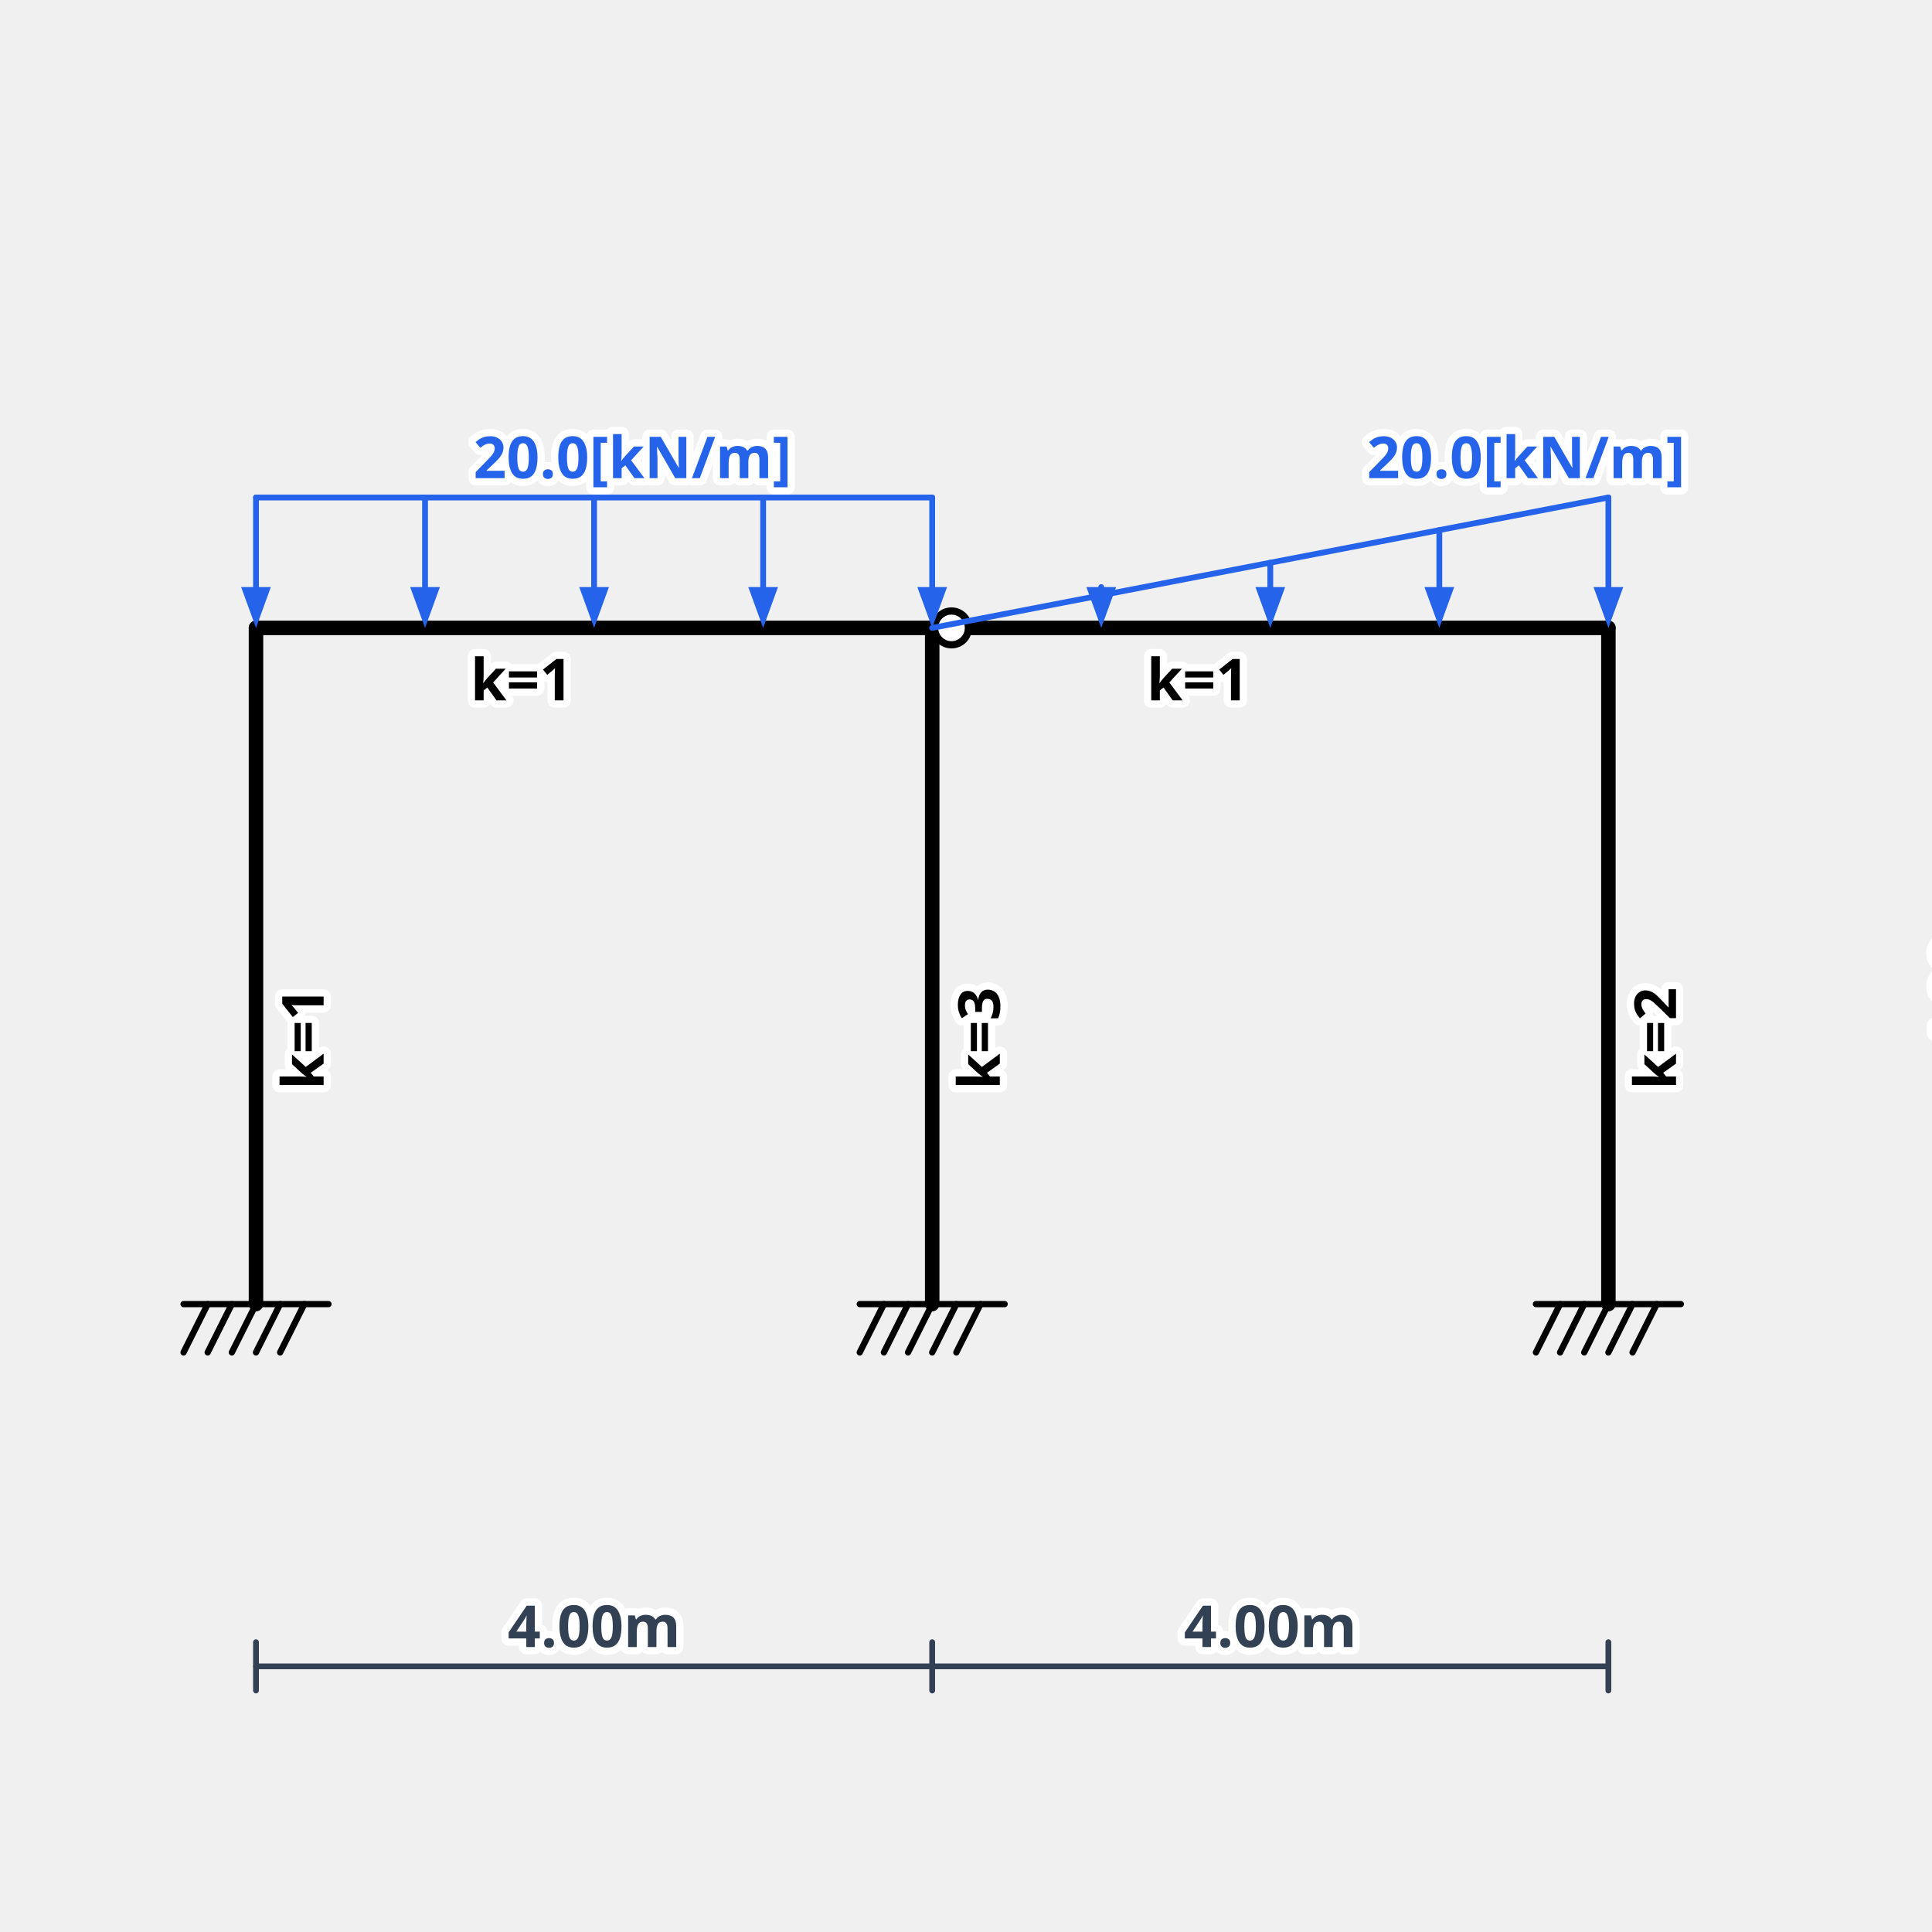
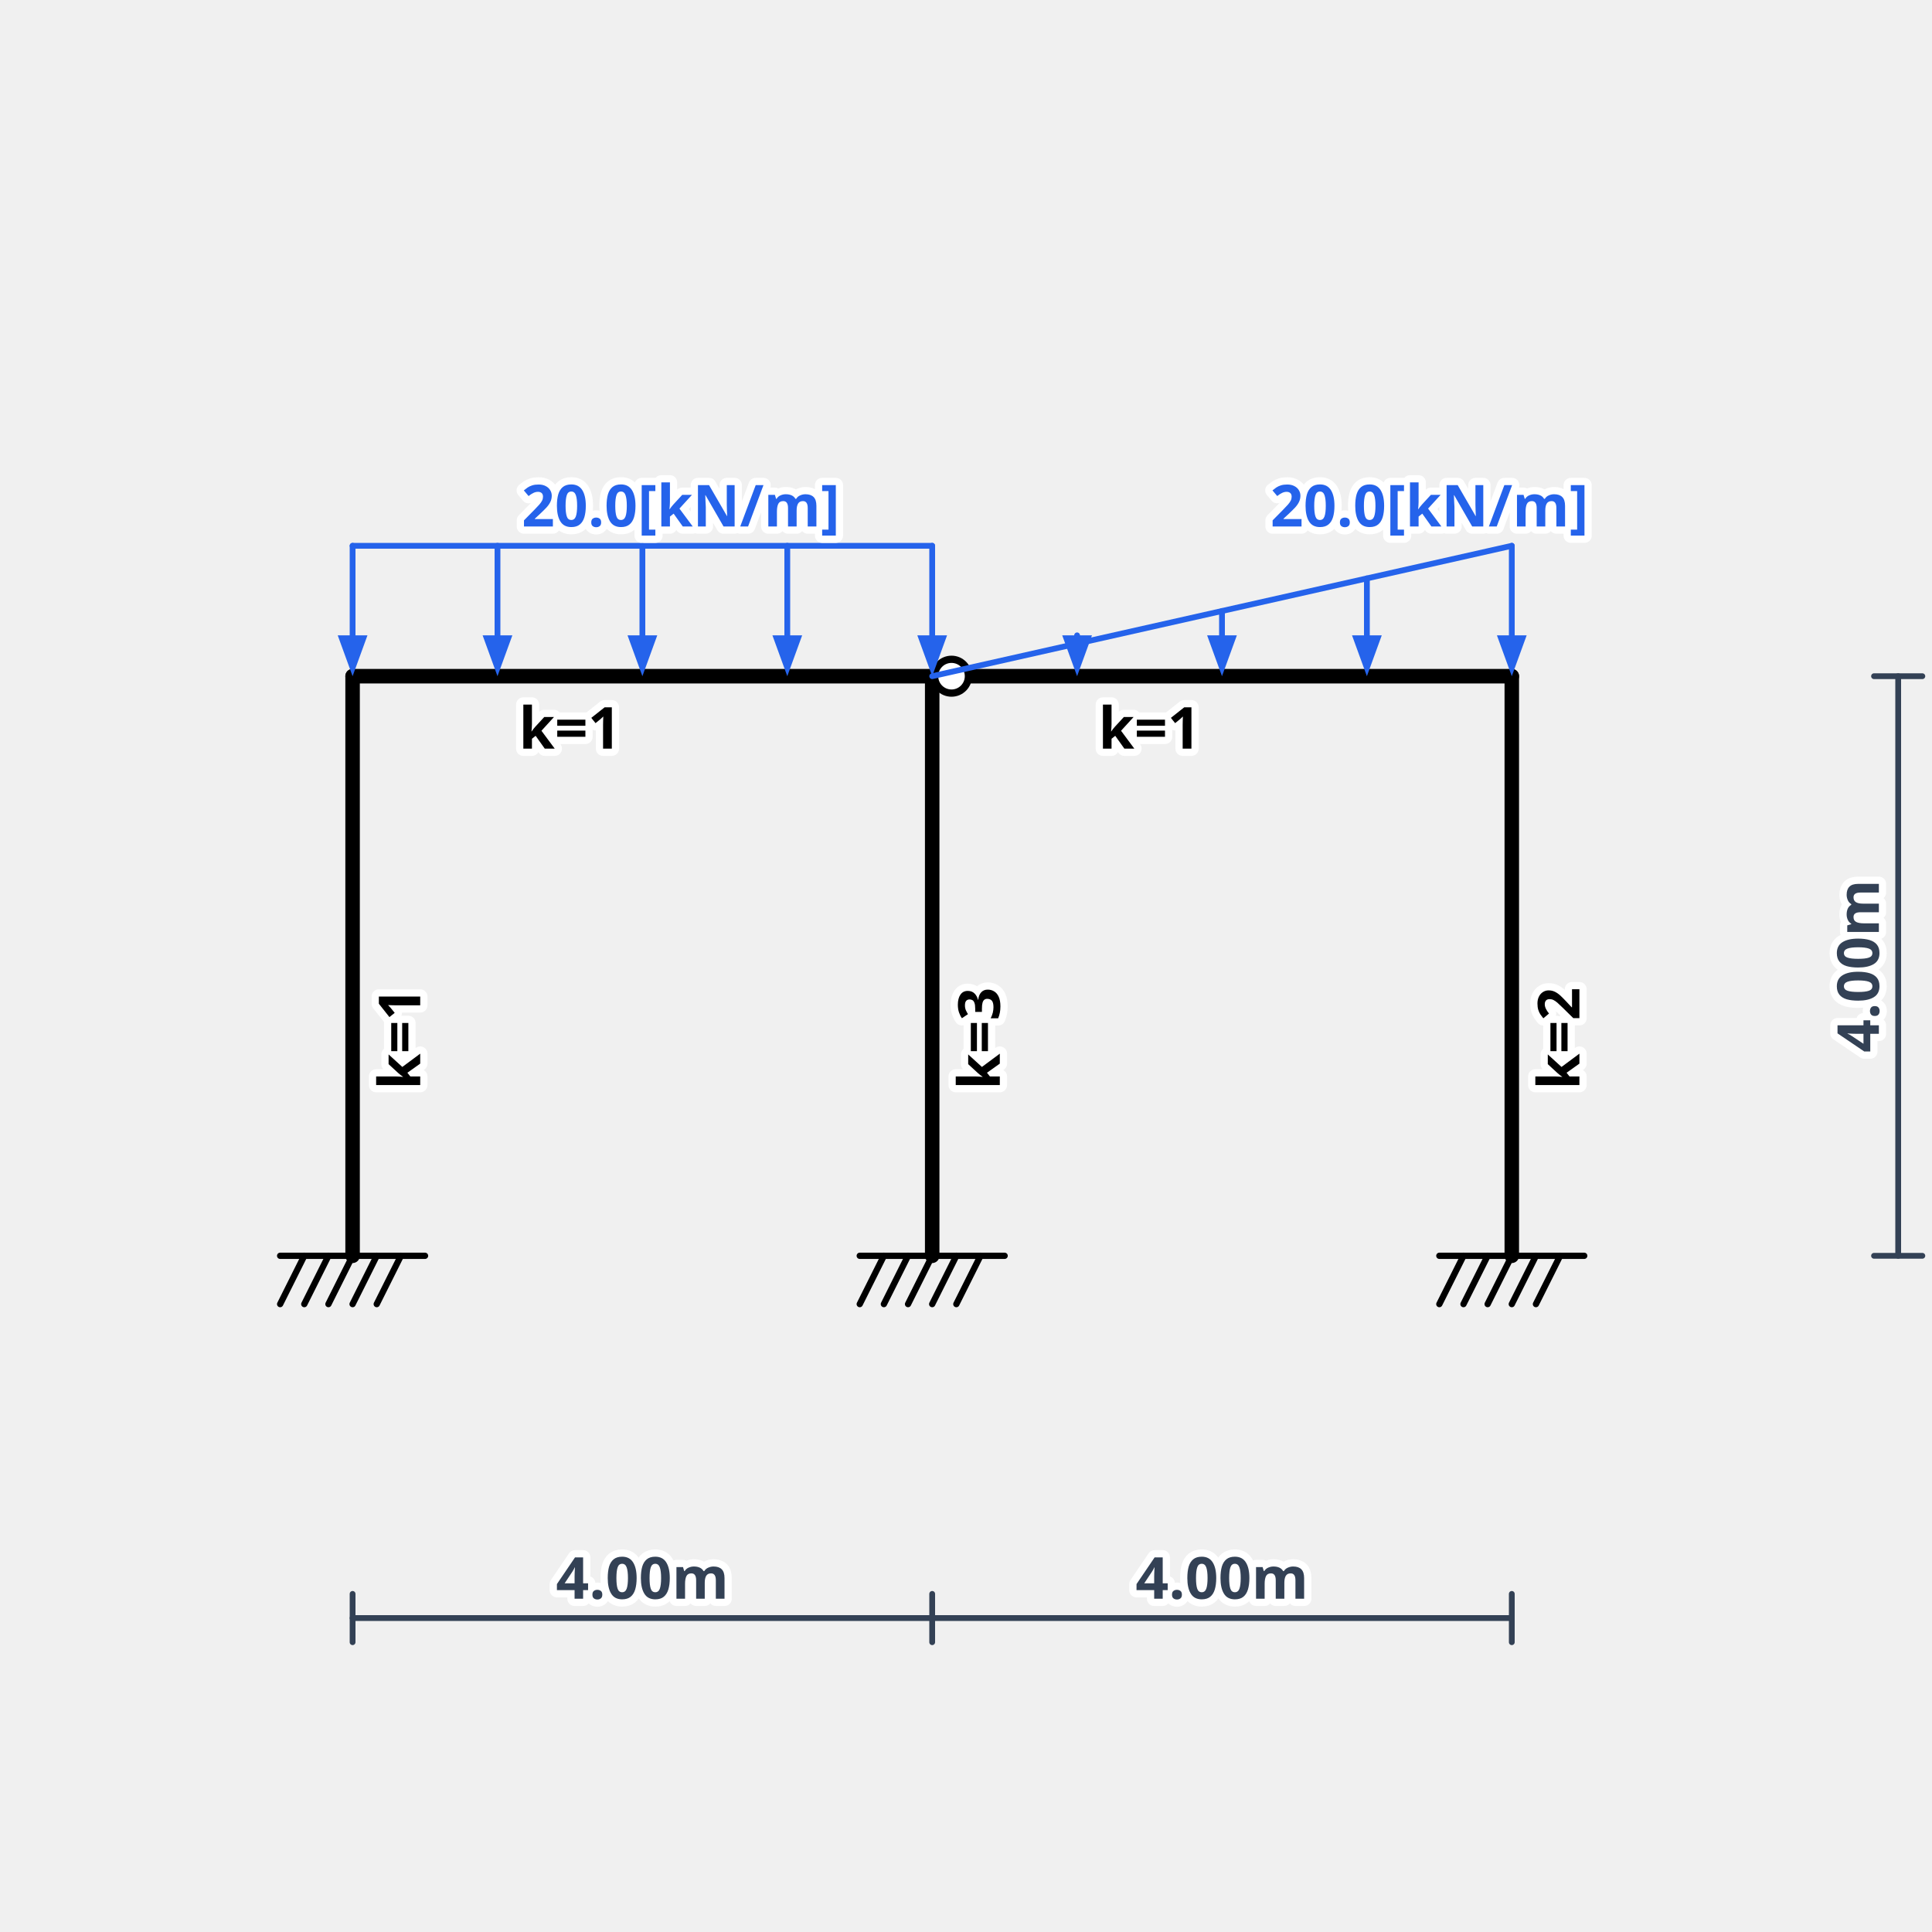
<svg xmlns="http://www.w3.org/2000/svg" width="400px" height="400px" viewBox="0 0 400 400" version="1.1" style="background:#ffffff; border:1px solid #cbd5e1; border-radius:4px; cursor:grab; overflow:hidden;">
  <g class="zoom-pan-group" transform="translate(0,0) scale(1)">
-     <line x1="53" y1="340" x2="53" y2="350" stroke="#334155" stroke-width="1.2" stroke-linecap="round" />
-     <line x1="53" y1="345" x2="193" y2="345" stroke="#334155" stroke-width="1.2" stroke-linecap="round" />
-     <line x1="193" y1="340" x2="193" y2="350" stroke="#334155" stroke-width="1.2" stroke-linecap="round" />
+     <line x1="73" y1="330" x2="73" y2="340" stroke="#334155" stroke-width="1.2" stroke-linecap="round" />
+     <line x1="73" y1="335" x2="193" y2="335" stroke="#334155" stroke-width="1.2" stroke-linecap="round" />
+     <line x1="193" y1="330" x2="193" y2="340" stroke="#334155" stroke-width="1.2" stroke-linecap="round" />
    <g class="text-label" data-text-role="composite">
-       <text class="text-stroke" x="123" y="341" font-family="'Segoe UI', Meiryo, sans-serif" font-size="12" font-weight="bold" text-anchor="middle" xml:space="preserve" stroke="#ffffff" stroke-width="3" stroke-linejoin="round" fill="none">4.00m</text>
-       <text class="text-fill" x="123" y="341" font-family="'Segoe UI', Meiryo, sans-serif" font-size="12" font-weight="bold" text-anchor="middle" xml:space="preserve" fill="#334155">4.00m</text>
+       <text class="text-stroke" x="133" y="331" font-family="'Segoe UI', Meiryo, sans-serif" font-size="12" font-weight="bold" text-anchor="middle" xml:space="preserve" stroke="#ffffff" stroke-width="3" stroke-linejoin="round" fill="none">4.00m</text>
+       <text class="text-fill" x="133" y="331" font-family="'Segoe UI', Meiryo, sans-serif" font-size="12" font-weight="bold" text-anchor="middle" xml:space="preserve" fill="#334155">4.00m</text>
    </g>
-     <line x1="193" y1="345" x2="333" y2="345" stroke="#334155" stroke-width="1.2" stroke-linecap="round" />
-     <line x1="333" y1="340" x2="333" y2="350" stroke="#334155" stroke-width="1.2" stroke-linecap="round" />
+     <line x1="193" y1="335" x2="313" y2="335" stroke="#334155" stroke-width="1.2" stroke-linecap="round" />
+     <line x1="313" y1="330" x2="313" y2="340" stroke="#334155" stroke-width="1.2" stroke-linecap="round" />
    <g class="text-label" data-text-role="composite">
-       <text class="text-stroke" x="263" y="341" font-family="'Segoe UI', Meiryo, sans-serif" font-size="12" font-weight="bold" text-anchor="middle" xml:space="preserve" stroke="#ffffff" stroke-width="3" stroke-linejoin="round" fill="none">4.00m</text>
-       <text class="text-fill" x="263" y="341" font-family="'Segoe UI', Meiryo, sans-serif" font-size="12" font-weight="bold" text-anchor="middle" xml:space="preserve" fill="#334155">4.00m</text>
+       <text class="text-stroke" x="253" y="331" font-family="'Segoe UI', Meiryo, sans-serif" font-size="12" font-weight="bold" text-anchor="middle" xml:space="preserve" stroke="#ffffff" stroke-width="3" stroke-linejoin="round" fill="none">4.00m</text>
+       <text class="text-fill" x="253" y="331" font-family="'Segoe UI', Meiryo, sans-serif" font-size="12" font-weight="bold" text-anchor="middle" xml:space="preserve" fill="#334155">4.00m</text>
    </g>
-     <line x1="408" y1="130" x2="418" y2="130" stroke="#334155" stroke-width="1.2" stroke-linecap="round" />
-     <line x1="413" y1="130" x2="413" y2="270" stroke="#334155" stroke-width="1.2" stroke-linecap="round" />
-     <line x1="408" y1="270" x2="418" y2="270" stroke="#334155" stroke-width="1.2" stroke-linecap="round" />
+     <line x1="388" y1="140" x2="398" y2="140" stroke="#334155" stroke-width="1.2" stroke-linecap="round" />
+     <line x1="393" y1="140" x2="393" y2="260" stroke="#334155" stroke-width="1.2" stroke-linecap="round" />
+     <line x1="388" y1="260" x2="398" y2="260" stroke="#334155" stroke-width="1.2" stroke-linecap="round" />
    <g class="text-label" data-text-role="composite">
-       <text class="text-stroke" x="409" y="200" font-family="'Segoe UI', Meiryo, sans-serif" font-size="12" font-weight="bold" transform="rotate(-90 409, 200)" text-anchor="middle" xml:space="preserve" stroke="#ffffff" stroke-width="3" stroke-linejoin="round" fill="none">4.00m</text>
-       <text class="text-fill" x="409" y="200" font-family="'Segoe UI', Meiryo, sans-serif" font-size="12" font-weight="bold" transform="rotate(-90 409, 200)" text-anchor="middle" xml:space="preserve" fill="#334155">4.00m</text>
+       <text class="text-stroke" x="389" y="200" font-family="'Segoe UI', Meiryo, sans-serif" font-size="12" font-weight="bold" transform="rotate(-90 389, 200)" text-anchor="middle" xml:space="preserve" stroke="#ffffff" stroke-width="3" stroke-linejoin="round" fill="none">4.00m</text>
+       <text class="text-fill" x="389" y="200" font-family="'Segoe UI', Meiryo, sans-serif" font-size="12" font-weight="bold" transform="rotate(-90 389, 200)" text-anchor="middle" xml:space="preserve" fill="#334155">4.00m</text>
    </g>
-     <g transform="translate(53, 270) rotate(-360.00)">
+     <g transform="translate(73, 260) rotate(-360.00)">
      <line x1="-15" y1="0" x2="15" y2="0" stroke="#000000" stroke-width="1.3" stroke-linecap="round" />
      <line x1="-15" y1="10" x2="-10" y2="0" stroke="#000000" stroke-width="1.3" stroke-linecap="round" />
      <line x1="-10" y1="10" x2="-5" y2="0" stroke="#000000" stroke-width="1.3" stroke-linecap="round" />
      <line x1="-5" y1="10" x2="0" y2="0" stroke="#000000" stroke-width="1.3" stroke-linecap="round" />
      <line x1="0" y1="10" x2="5" y2="0" stroke="#000000" stroke-width="1.3" stroke-linecap="round" />
      <line x1="5" y1="10" x2="10" y2="0" stroke="#000000" stroke-width="1.3" stroke-linecap="round" />
    </g>
-     <g transform="translate(193, 270) rotate(-360.00)">
+     <g transform="translate(193, 260) rotate(-360.00)">
      <line x1="-15" y1="0" x2="15" y2="0" stroke="#000000" stroke-width="1.3" stroke-linecap="round" />
      <line x1="-15" y1="10" x2="-10" y2="0" stroke="#000000" stroke-width="1.3" stroke-linecap="round" />
      <line x1="-10" y1="10" x2="-5" y2="0" stroke="#000000" stroke-width="1.3" stroke-linecap="round" />
      <line x1="-5" y1="10" x2="0" y2="0" stroke="#000000" stroke-width="1.3" stroke-linecap="round" />
      <line x1="0" y1="10" x2="5" y2="0" stroke="#000000" stroke-width="1.3" stroke-linecap="round" />
      <line x1="5" y1="10" x2="10" y2="0" stroke="#000000" stroke-width="1.3" stroke-linecap="round" />
    </g>
-     <g transform="translate(333, 270) rotate(-360.00)">
+     <g transform="translate(313, 260) rotate(-360.00)">
      <line x1="-15" y1="0" x2="15" y2="0" stroke="#000000" stroke-width="1.3" stroke-linecap="round" />
      <line x1="-15" y1="10" x2="-10" y2="0" stroke="#000000" stroke-width="1.3" stroke-linecap="round" />
      <line x1="-10" y1="10" x2="-5" y2="0" stroke="#000000" stroke-width="1.3" stroke-linecap="round" />
      <line x1="-5" y1="10" x2="0" y2="0" stroke="#000000" stroke-width="1.3" stroke-linecap="round" />
      <line x1="0" y1="10" x2="5" y2="0" stroke="#000000" stroke-width="1.3" stroke-linecap="round" />
      <line x1="5" y1="10" x2="10" y2="0" stroke="#000000" stroke-width="1.3" stroke-linecap="round" />
    </g>
-     <line x1="53" y1="270" x2="53" y2="130" stroke="#000000" stroke-width="3" stroke-linecap="round" />
+     <line x1="73" y1="260" x2="73" y2="140" stroke="#000000" stroke-width="3" stroke-linecap="round" />
    <g class="text-label" data-text-role="composite">
-       <text class="text-stroke" x="67" y="215" font-family="'Segoe UI', Meiryo, sans-serif" font-size="12" font-weight="bold" transform="rotate(-90 67, 215)" text-anchor="middle" xml:space="preserve" stroke="#ffffff" stroke-width="3" stroke-linejoin="round" fill="none">k=1</text>
-       <text class="text-fill" x="67" y="215" font-family="'Segoe UI', Meiryo, sans-serif" font-size="12" font-weight="bold" transform="rotate(-90 67, 215)" text-anchor="middle" xml:space="preserve" fill="#000000">k=1</text>
+       <text class="text-stroke" x="87" y="215" font-family="'Segoe UI', Meiryo, sans-serif" font-size="12" font-weight="bold" transform="rotate(-90 87, 215)" text-anchor="middle" xml:space="preserve" stroke="#ffffff" stroke-width="3" stroke-linejoin="round" fill="none">k=1</text>
+       <text class="text-fill" x="87" y="215" font-family="'Segoe UI', Meiryo, sans-serif" font-size="12" font-weight="bold" transform="rotate(-90 87, 215)" text-anchor="middle" xml:space="preserve" fill="#000000">k=1</text>
    </g>
-     <line x1="53" y1="130" x2="193" y2="130" stroke="#000000" stroke-width="3" stroke-linecap="round" />
+     <line x1="73" y1="140" x2="193" y2="140" stroke="#000000" stroke-width="3" stroke-linecap="round" />
    <g class="text-label" data-text-role="composite">
-       <text class="text-stroke" x="108" y="145" font-family="'Segoe UI', Meiryo, sans-serif" font-size="12" font-weight="bold" transform="rotate(0 108, 145)" text-anchor="middle" xml:space="preserve" stroke="#ffffff" stroke-width="3" stroke-linejoin="round" fill="none">k=1</text>
-       <text class="text-fill" x="108" y="145" font-family="'Segoe UI', Meiryo, sans-serif" font-size="12" font-weight="bold" transform="rotate(0 108, 145)" text-anchor="middle" xml:space="preserve" fill="#000000">k=1</text>
+       <text class="text-stroke" x="118" y="155" font-family="'Segoe UI', Meiryo, sans-serif" font-size="12" font-weight="bold" transform="rotate(0 118, 155)" text-anchor="middle" xml:space="preserve" stroke="#ffffff" stroke-width="3" stroke-linejoin="round" fill="none">k=1</text>
+       <text class="text-fill" x="118" y="155" font-family="'Segoe UI', Meiryo, sans-serif" font-size="12" font-weight="bold" transform="rotate(0 118, 155)" text-anchor="middle" xml:space="preserve" fill="#000000">k=1</text>
    </g>
-     <line x1="193" y1="130" x2="193" y2="270" stroke="#000000" stroke-width="3" stroke-linecap="round" />
+     <line x1="193" y1="260" x2="193" y2="140" stroke="#000000" stroke-width="3" stroke-linecap="round" />
    <g class="text-label" data-text-role="composite">
      <text class="text-stroke" x="207" y="215" font-family="'Segoe UI', Meiryo, sans-serif" font-size="12" font-weight="bold" transform="rotate(-90 207, 215)" text-anchor="middle" xml:space="preserve" stroke="#ffffff" stroke-width="3" stroke-linejoin="round" fill="none">k=3</text>
      <text class="text-fill" x="207" y="215" font-family="'Segoe UI', Meiryo, sans-serif" font-size="12" font-weight="bold" transform="rotate(-90 207, 215)" text-anchor="middle" xml:space="preserve" fill="#000000">k=3</text>
    </g>
-     <line x1="193" y1="130" x2="333" y2="130" stroke="#000000" stroke-width="3" stroke-linecap="round" />
+     <line x1="193" y1="140" x2="313" y2="140" stroke="#000000" stroke-width="3" stroke-linecap="round" />
    <g class="text-label" data-text-role="composite">
-       <text class="text-stroke" x="248" y="145" font-family="'Segoe UI', Meiryo, sans-serif" font-size="12" font-weight="bold" transform="rotate(0 248, 145)" text-anchor="middle" xml:space="preserve" stroke="#ffffff" stroke-width="3" stroke-linejoin="round" fill="none">k=1</text>
-       <text class="text-fill" x="248" y="145" font-family="'Segoe UI', Meiryo, sans-serif" font-size="12" font-weight="bold" transform="rotate(0 248, 145)" text-anchor="middle" xml:space="preserve" fill="#000000">k=1</text>
+       <text class="text-stroke" x="238" y="155" font-family="'Segoe UI', Meiryo, sans-serif" font-size="12" font-weight="bold" transform="rotate(0 238, 155)" text-anchor="middle" xml:space="preserve" stroke="#ffffff" stroke-width="3" stroke-linejoin="round" fill="none">k=1</text>
+       <text class="text-fill" x="238" y="155" font-family="'Segoe UI', Meiryo, sans-serif" font-size="12" font-weight="bold" transform="rotate(0 238, 155)" text-anchor="middle" xml:space="preserve" fill="#000000">k=1</text>
    </g>
-     <circle cx="197" cy="130" r="3.5" fill="#ffffff" stroke="#000000" stroke-width="1.5" />
-     <line x1="333" y1="130" x2="333" y2="270" stroke="#000000" stroke-width="3" stroke-linecap="round" />
+     <circle cx="197" cy="140" r="3.5" fill="#ffffff" stroke="#000000" stroke-width="1.5" />
+     <line x1="313" y1="140" x2="313" y2="260" stroke="#000000" stroke-width="3" stroke-linecap="round" />
    <g class="text-label" data-text-role="composite">
-       <text class="text-stroke" x="347" y="215" font-family="'Segoe UI', Meiryo, sans-serif" font-size="12" font-weight="bold" transform="rotate(-90 347, 215)" text-anchor="middle" xml:space="preserve" stroke="#ffffff" stroke-width="3" stroke-linejoin="round" fill="none">k=2</text>
-       <text class="text-fill" x="347" y="215" font-family="'Segoe UI', Meiryo, sans-serif" font-size="12" font-weight="bold" transform="rotate(-90 347, 215)" text-anchor="middle" xml:space="preserve" fill="#000000">k=2</text>
+       <text class="text-stroke" x="327" y="215" font-family="'Segoe UI', Meiryo, sans-serif" font-size="12" font-weight="bold" transform="rotate(-90 327, 215)" text-anchor="middle" xml:space="preserve" stroke="#ffffff" stroke-width="3" stroke-linejoin="round" fill="none">k=2</text>
+       <text class="text-fill" x="327" y="215" font-family="'Segoe UI', Meiryo, sans-serif" font-size="12" font-weight="bold" transform="rotate(-90 327, 215)" text-anchor="middle" xml:space="preserve" fill="#000000">k=2</text>
    </g>
    <g class="uniform-load-vector">
-       <line x1="53" y1="103" x2="53" y2="121.543" stroke="#2563eb" stroke-width="1.2" stroke-linecap="round" />
-       <polygon points="53,130 56.078,121.543 49.922,121.543" fill="#2563eb" />
-       <line x1="88" y1="103" x2="88" y2="121.543" stroke="#2563eb" stroke-width="1.2" stroke-linecap="round" />
-       <polygon points="88,130 91.078,121.543 84.922,121.543" fill="#2563eb" />
-       <line x1="123" y1="103" x2="123" y2="121.543" stroke="#2563eb" stroke-width="1.2" stroke-linecap="round" />
-       <polygon points="123,130 126.078,121.543 119.922,121.543" fill="#2563eb" />
-       <line x1="158" y1="103" x2="158" y2="121.543" stroke="#2563eb" stroke-width="1.2" stroke-linecap="round" />
-       <polygon points="158,130 161.078,121.543 154.922,121.543" fill="#2563eb" />
-       <line x1="193" y1="103" x2="193" y2="121.543" stroke="#2563eb" stroke-width="1.2" stroke-linecap="round" />
-       <polygon points="193,130 196.078,121.543 189.922,121.543" fill="#2563eb" />
-       <line x1="53" y1="103" x2="193" y2="103" stroke="#2563eb" stroke-width="1.2" stroke-linecap="round" />
+       <line x1="73" y1="113" x2="73" y2="131.543" stroke="#2563eb" stroke-width="1.2" stroke-linecap="round" />
+       <polygon points="73,140 76.078,131.543 69.922,131.543" fill="#2563eb" />
+       <line x1="103" y1="113" x2="103" y2="131.543" stroke="#2563eb" stroke-width="1.2" stroke-linecap="round" />
+       <polygon points="103,140 106.078,131.543 99.922,131.543" fill="#2563eb" />
+       <line x1="133" y1="113" x2="133" y2="131.543" stroke="#2563eb" stroke-width="1.2" stroke-linecap="round" />
+       <polygon points="133,140 136.078,131.543 129.922,131.543" fill="#2563eb" />
+       <line x1="163" y1="113" x2="163" y2="131.543" stroke="#2563eb" stroke-width="1.2" stroke-linecap="round" />
+       <polygon points="163,140 166.078,131.543 159.922,131.543" fill="#2563eb" />
+       <line x1="193" y1="113" x2="193" y2="131.543" stroke="#2563eb" stroke-width="1.2" stroke-linecap="round" />
+       <polygon points="193,140 196.078,131.543 189.922,131.543" fill="#2563eb" />
+       <line x1="73" y1="113" x2="193" y2="113" stroke="#2563eb" stroke-width="1.2" stroke-linecap="round" />
    </g>
    <g class="text-label" data-text-role="composite">
-       <text class="text-stroke" x="98" y="99" font-family="'Segoe UI', Meiryo, sans-serif" font-size="12" font-weight="bold" transform="rotate(0 98, 99)" xml:space="preserve" stroke="#ffffff" stroke-width="3" stroke-linejoin="round" fill="none">20.0[kN/m]</text>
-       <text class="text-fill" x="98" y="99" font-family="'Segoe UI', Meiryo, sans-serif" font-size="12" font-weight="bold" transform="rotate(0 98, 99)" xml:space="preserve" fill="#2563eb">20.0[kN/m]</text>
+       <text class="text-stroke" x="108" y="109" font-family="'Segoe UI', Meiryo, sans-serif" font-size="12" font-weight="bold" transform="rotate(0 108, 109)" xml:space="preserve" stroke="#ffffff" stroke-width="3" stroke-linejoin="round" fill="none">20.0[kN/m]</text>
+       <text class="text-fill" x="108" y="109" font-family="'Segoe UI', Meiryo, sans-serif" font-size="12" font-weight="bold" transform="rotate(0 108, 109)" xml:space="preserve" fill="#2563eb">20.0[kN/m]</text>
    </g>
    <g class="varying-load-vector">
-       <line x1="228" y1="123.25" x2="228" y2="121.543" stroke="#2563eb" stroke-width="1.2" stroke-linecap="round" />
-       <polygon points="228,130 231.078,121.543 224.922,121.543" fill="#2563eb" />
-       <line x1="263" y1="116.5" x2="263" y2="121.543" stroke="#2563eb" stroke-width="1.2" stroke-linecap="round" />
-       <polygon points="263,130 266.078,121.543 259.922,121.543" fill="#2563eb" />
-       <line x1="298" y1="109.75" x2="298" y2="121.543" stroke="#2563eb" stroke-width="1.2" stroke-linecap="round" />
-       <polygon points="298,130 301.078,121.543 294.922,121.543" fill="#2563eb" />
-       <line x1="333" y1="103" x2="333" y2="121.543" stroke="#2563eb" stroke-width="1.2" stroke-linecap="round" />
-       <polygon points="333,130 336.078,121.543 329.922,121.543" fill="#2563eb" />
-       <line x1="193" y1="130" x2="333" y2="103" stroke="#2563eb" stroke-width="1.2" stroke-linecap="round" />
+       <line x1="223" y1="133.25" x2="223" y2="131.543" stroke="#2563eb" stroke-width="1.2" stroke-linecap="round" />
+       <polygon points="223,140 226.078,131.543 219.922,131.543" fill="#2563eb" />
+       <line x1="253" y1="126.5" x2="253" y2="131.543" stroke="#2563eb" stroke-width="1.2" stroke-linecap="round" />
+       <polygon points="253,140 256.078,131.543 249.922,131.543" fill="#2563eb" />
+       <line x1="283" y1="119.75" x2="283" y2="131.543" stroke="#2563eb" stroke-width="1.2" stroke-linecap="round" />
+       <polygon points="283,140 286.078,131.543 279.922,131.543" fill="#2563eb" />
+       <line x1="313" y1="113" x2="313" y2="131.543" stroke="#2563eb" stroke-width="1.2" stroke-linecap="round" />
+       <polygon points="313,140 316.078,131.543 309.922,131.543" fill="#2563eb" />
+       <line x1="193" y1="140" x2="313" y2="113" stroke="#2563eb" stroke-width="1.2" stroke-linecap="round" />
    </g>
    <g class="text-label" data-text-role="composite">
-       <text class="text-stroke" x="283" y="99" font-family="'Segoe UI', Meiryo, sans-serif" font-size="12" font-weight="bold" transform="rotate(0 283, 99)" xml:space="preserve" stroke="#ffffff" stroke-width="3" stroke-linejoin="round" fill="none">20.0[kN/m]</text>
-       <text class="text-fill" x="283" y="99" font-family="'Segoe UI', Meiryo, sans-serif" font-size="12" font-weight="bold" transform="rotate(0 283, 99)" xml:space="preserve" fill="#2563eb">20.0[kN/m]</text>
+       <text class="text-stroke" x="263" y="109" font-family="'Segoe UI', Meiryo, sans-serif" font-size="12" font-weight="bold" transform="rotate(0 263, 109)" xml:space="preserve" stroke="#ffffff" stroke-width="3" stroke-linejoin="round" fill="none">20.0[kN/m]</text>
+       <text class="text-fill" x="263" y="109" font-family="'Segoe UI', Meiryo, sans-serif" font-size="12" font-weight="bold" transform="rotate(0 263, 109)" xml:space="preserve" fill="#2563eb">20.0[kN/m]</text>
    </g>
  </g>
</svg>
